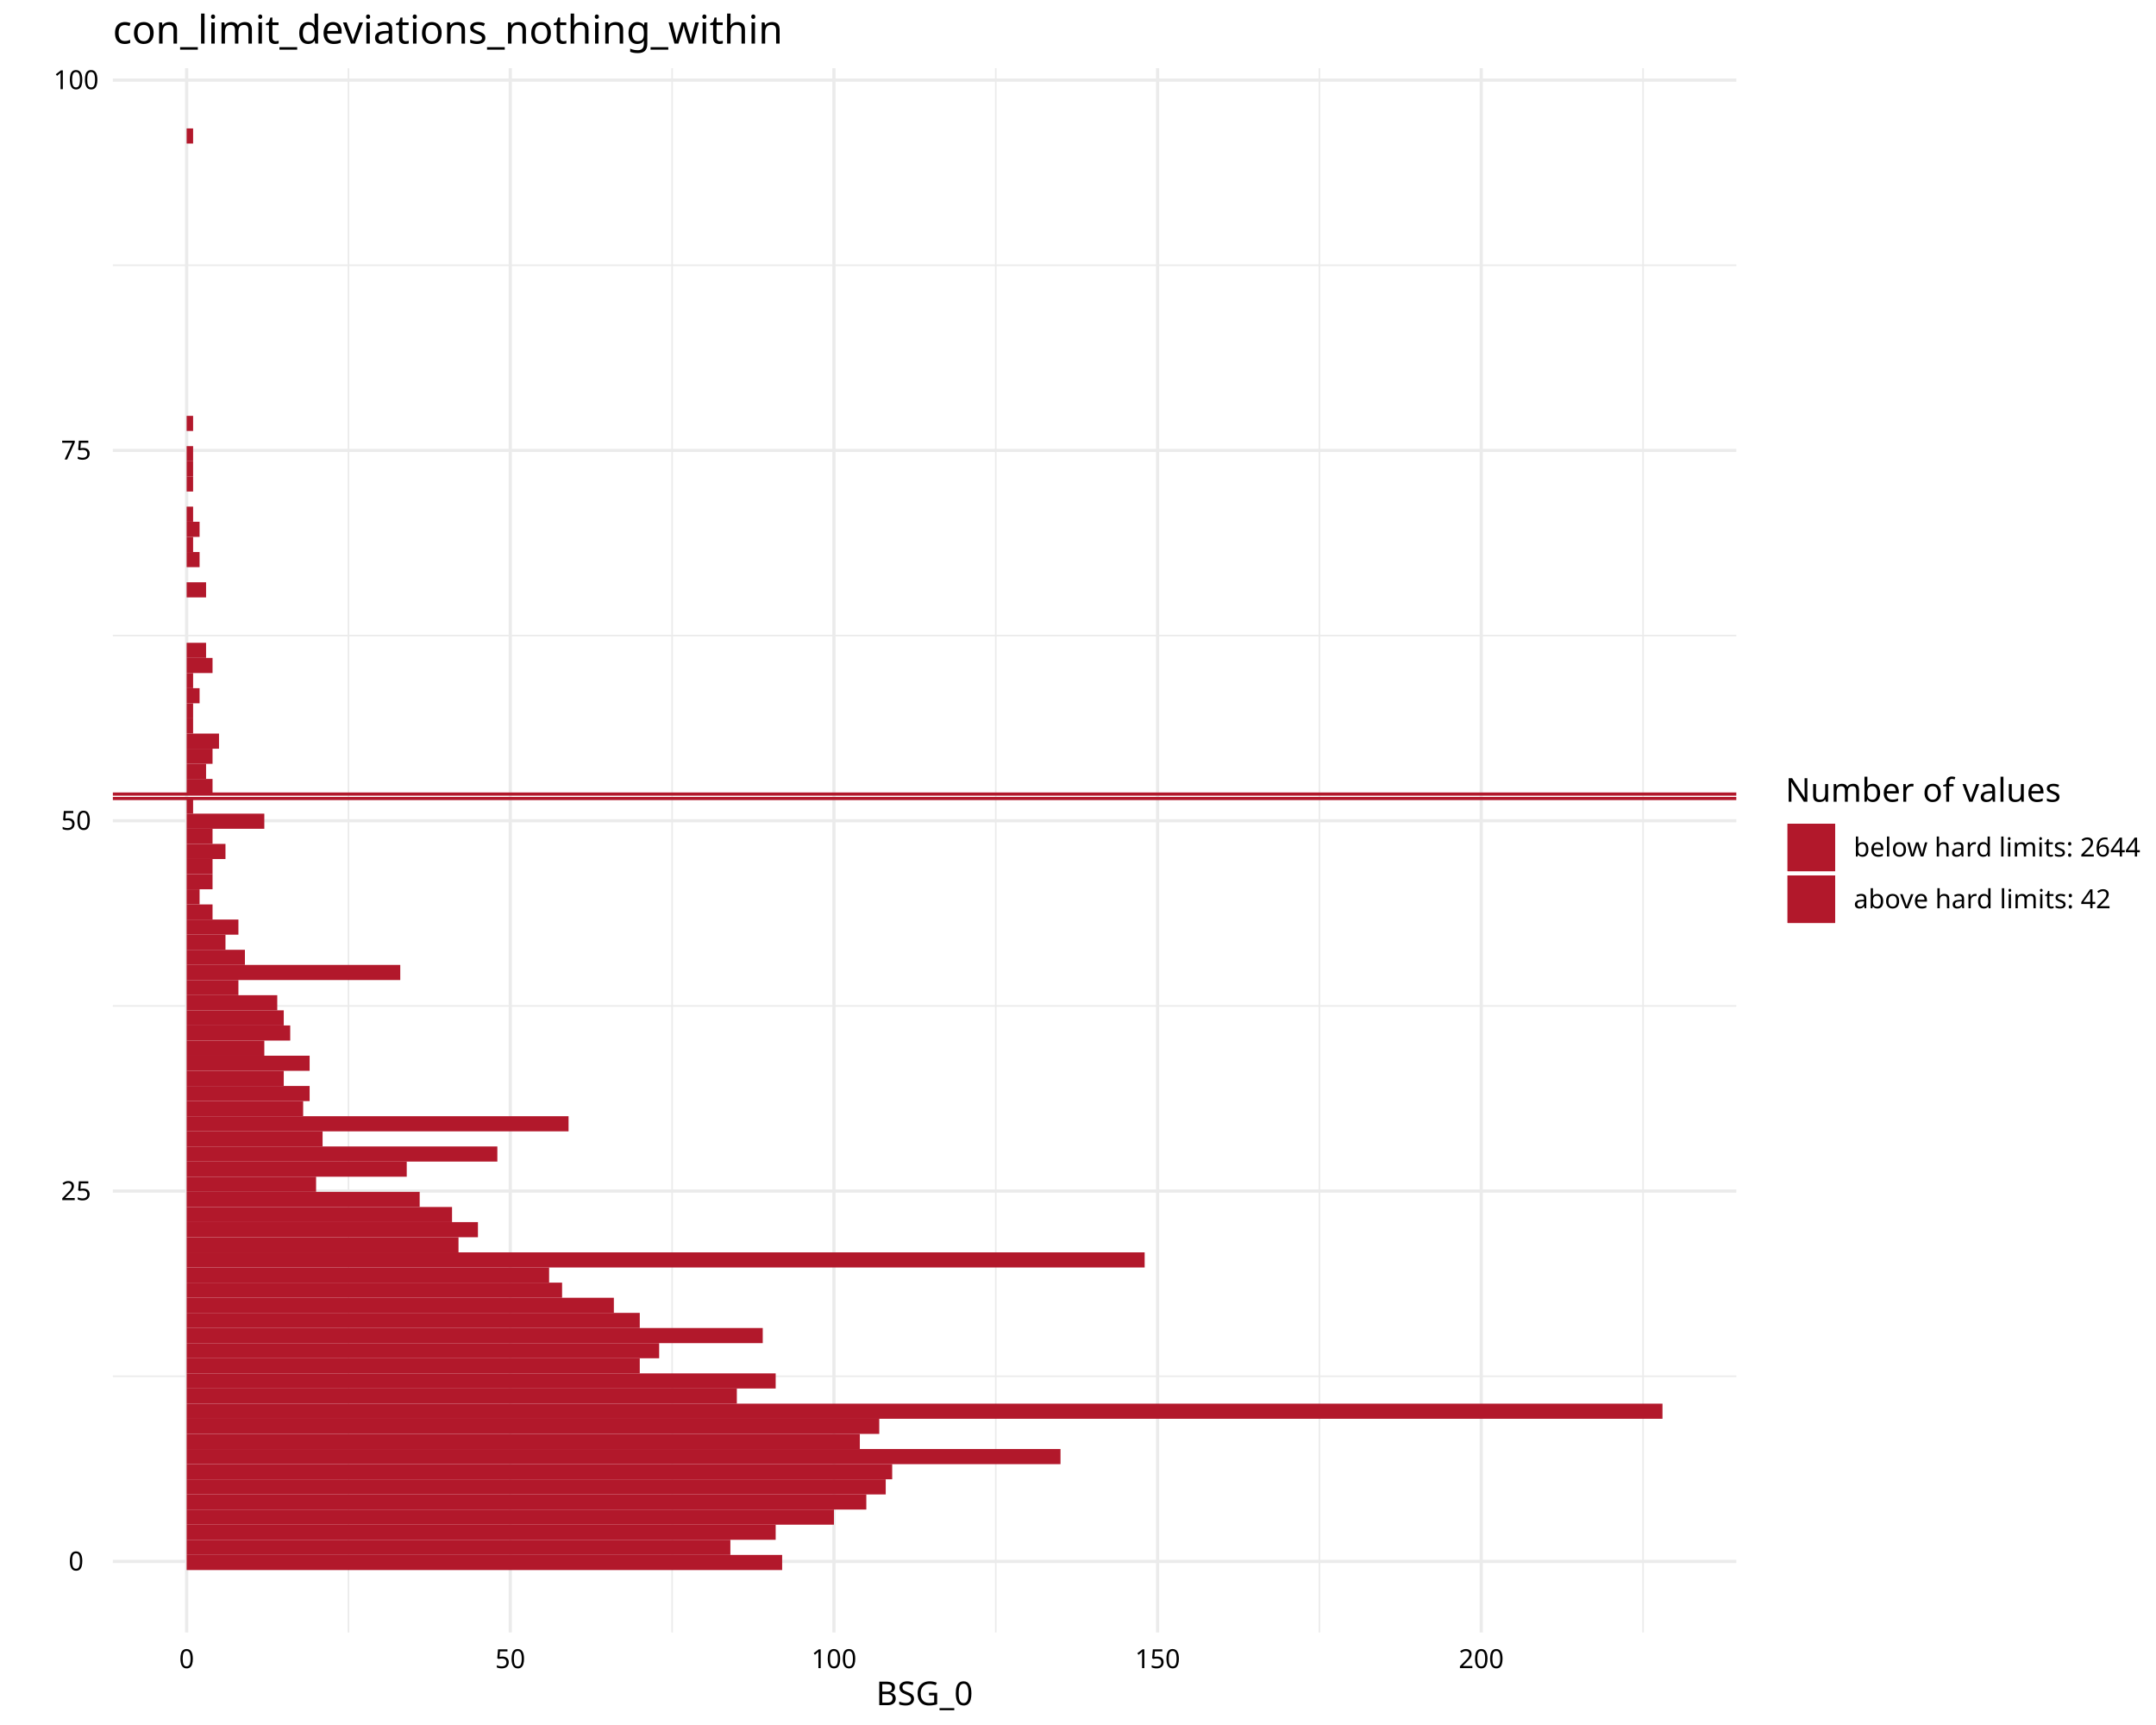
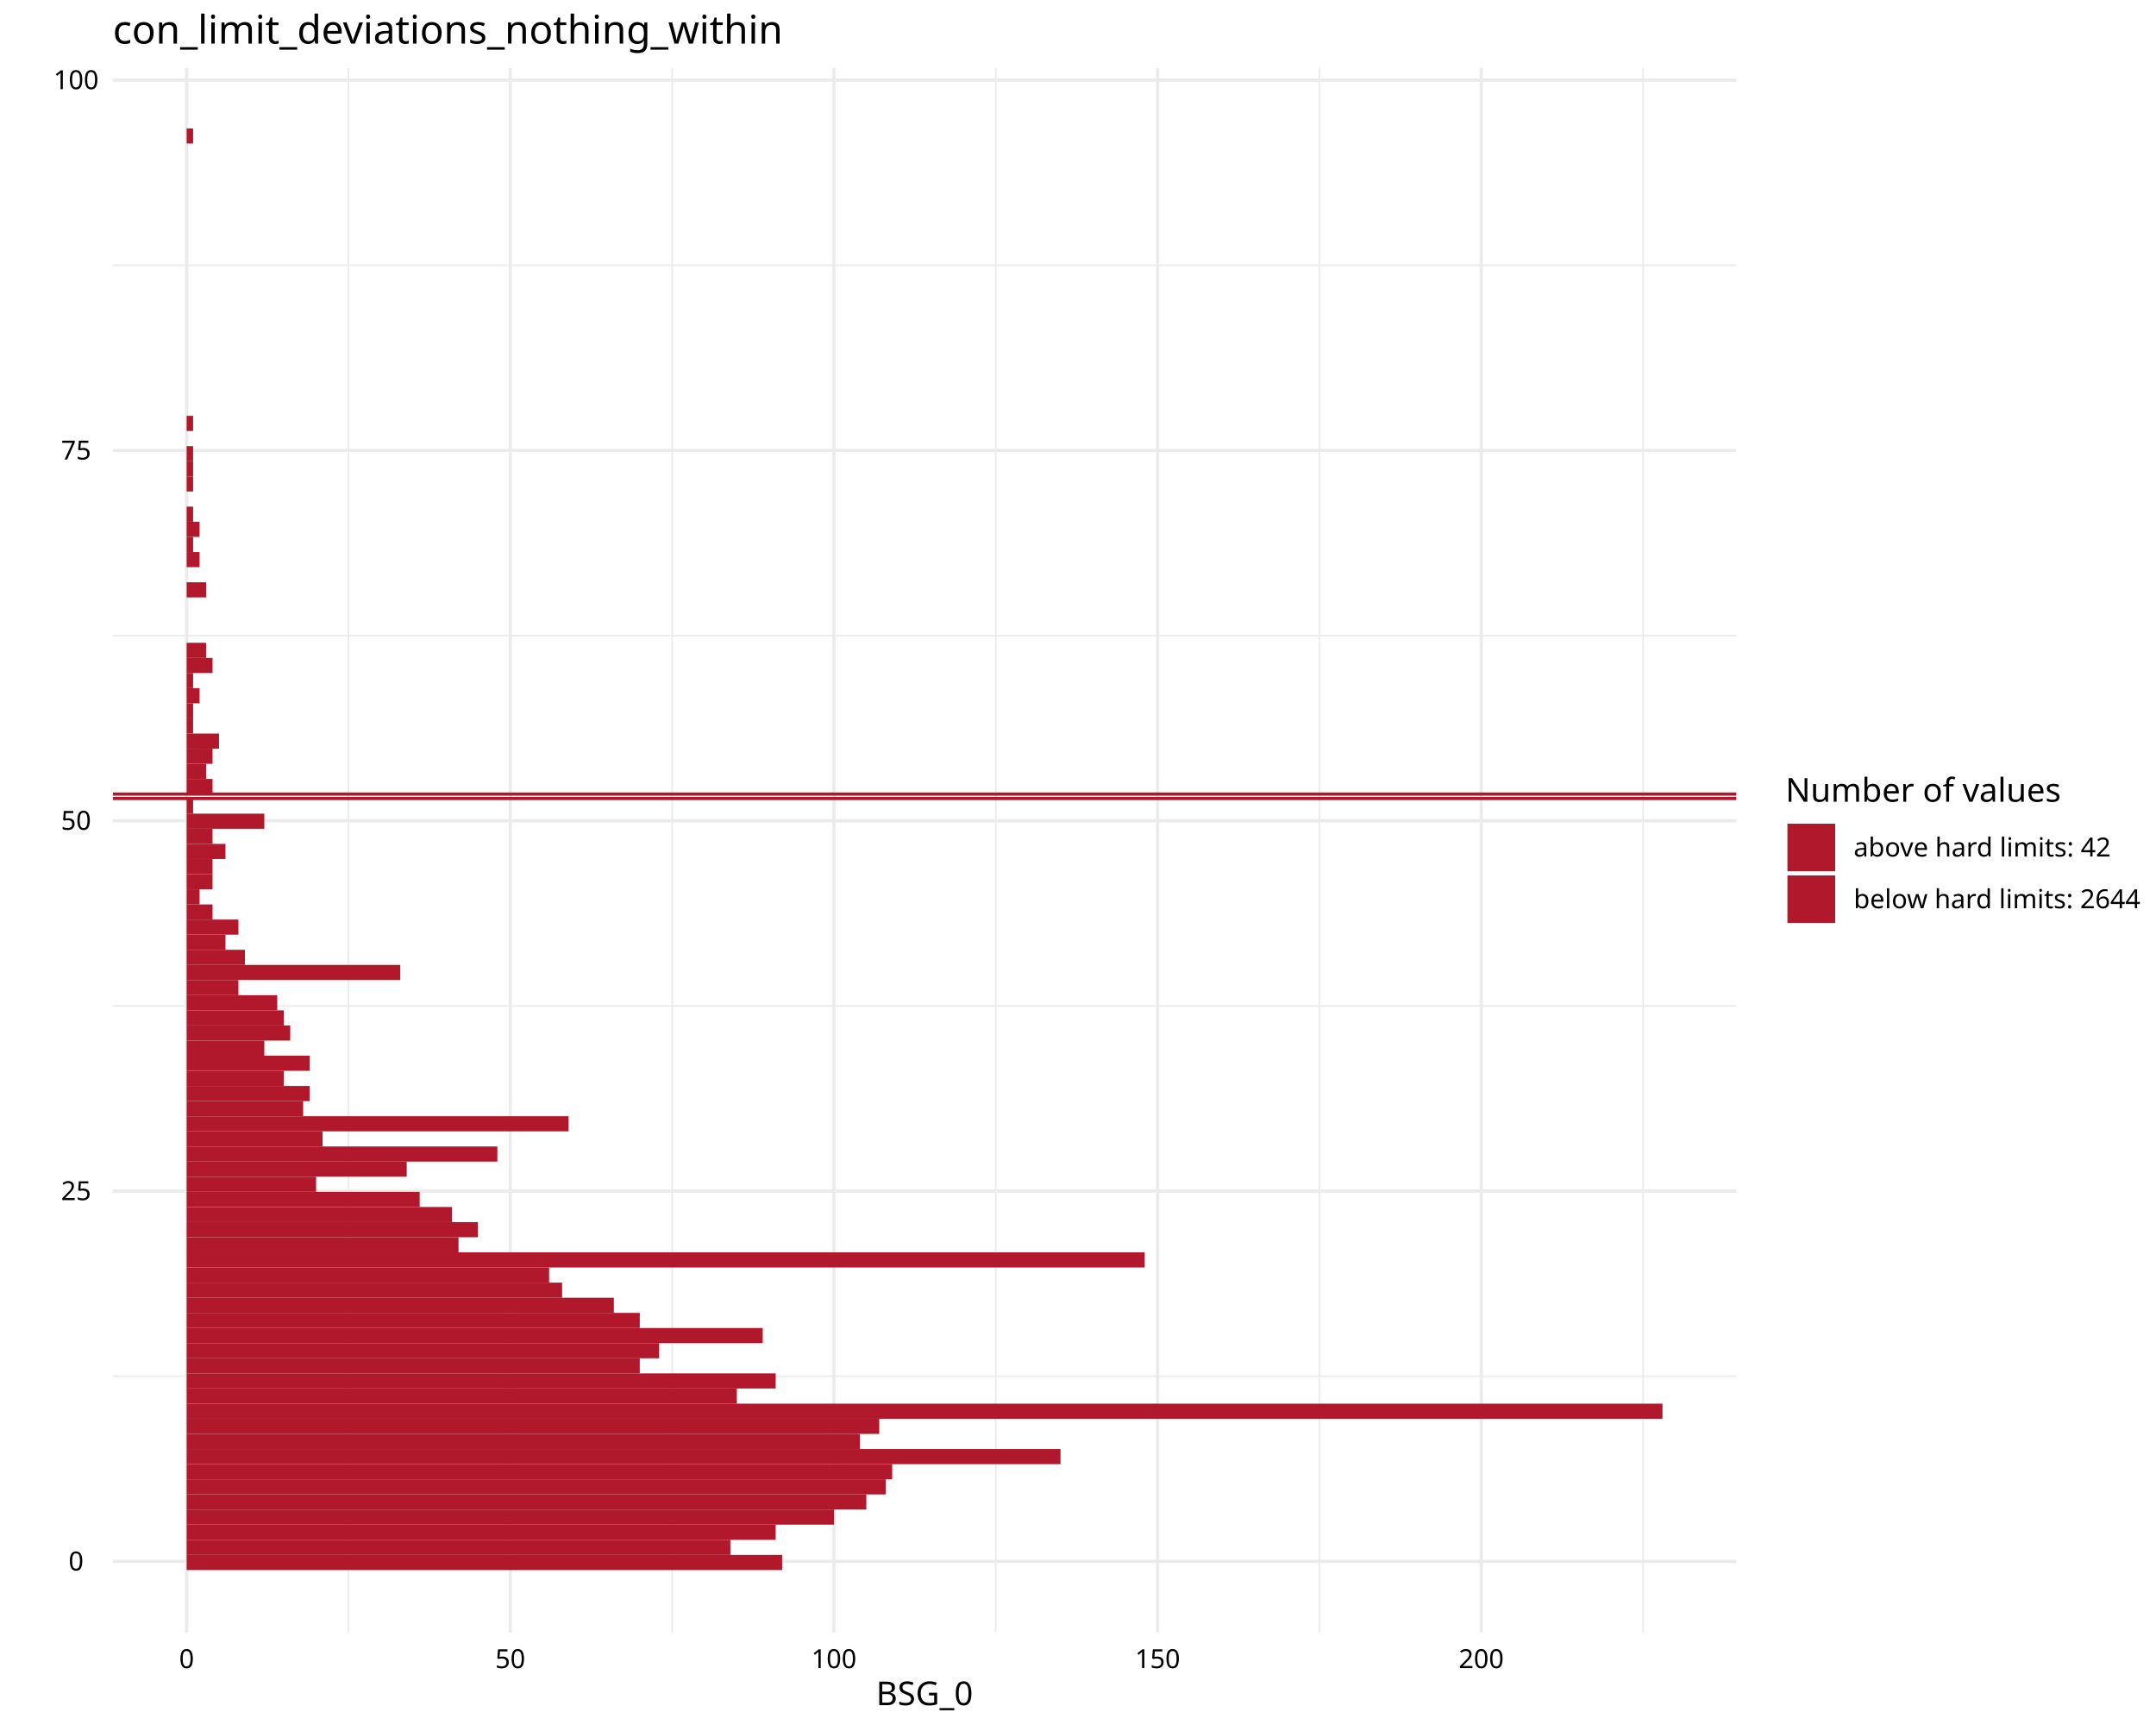
<svg xmlns="http://www.w3.org/2000/svg" class="svglite" data-engine-version="2.0" width="720.00pt" height="576.00pt" viewBox="0 0 720.00 576.00">
  <defs>
    <style type="text/css">
    .svglite line, .svglite polyline, .svglite polygon, .svglite path, .svglite rect, .svglite circle {
      fill: none;
      stroke: #000000;
      stroke-linecap: round;
      stroke-linejoin: round;
      stroke-miterlimit: 10.00;
    }
  </style>
  </defs>
  <rect width="100%" height="100%" style="stroke: none; fill: #FFFFFF;" />
  <defs>
    <clipPath id="cpMC4wMHw3MjAuMDB8MC4wMHw1NzYuMDA=">
      <rect x="0.00" y="0.00" width="720.00" height="576.00" />
    </clipPath>
  </defs>
  <g clip-path="url(#cpMC4wMHw3MjAuMDB8MC4wMHw1NzYuMDA=)">
</g>
  <defs>
    <clipPath id="cpMzcuNjl8NTc5Ljg0fDIyLjc4fDU0NS4xMQ==">
      <rect x="37.69" y="22.78" width="542.15" height="522.33" />
    </clipPath>
  </defs>
  <g clip-path="url(#cpMzcuNjl8NTc5Ljg0fDIyLjc4fDU0NS4xMQ==)">
    <polyline points="37.69,459.54 579.84,459.54 " style="stroke-width: 0.53; stroke: #EBEBEB; stroke-linecap: butt;" />
    <polyline points="37.69,335.88 579.84,335.88 " style="stroke-width: 0.53; stroke: #EBEBEB; stroke-linecap: butt;" />
    <polyline points="37.69,212.23 579.84,212.23 " style="stroke-width: 0.53; stroke: #EBEBEB; stroke-linecap: butt;" />
    <polyline points="37.69,88.57 579.84,88.57 " style="stroke-width: 0.53; stroke: #EBEBEB; stroke-linecap: butt;" />
    <polyline points="116.37,545.11 116.37,22.78 " style="stroke-width: 0.53; stroke: #EBEBEB; stroke-linecap: butt;" />
    <polyline points="224.46,545.11 224.46,22.78 " style="stroke-width: 0.53; stroke: #EBEBEB; stroke-linecap: butt;" />
    <polyline points="332.54,545.11 332.54,22.78 " style="stroke-width: 0.53; stroke: #EBEBEB; stroke-linecap: butt;" />
    <polyline points="440.62,545.11 440.62,22.78 " style="stroke-width: 0.53; stroke: #EBEBEB; stroke-linecap: butt;" />
    <polyline points="548.71,545.11 548.71,22.78 " style="stroke-width: 0.53; stroke: #EBEBEB; stroke-linecap: butt;" />
    <polyline points="37.69,521.37 579.84,521.37 " style="stroke-width: 1.07; stroke: #EBEBEB; stroke-linecap: butt;" />
    <polyline points="37.69,397.71 579.84,397.71 " style="stroke-width: 1.07; stroke: #EBEBEB; stroke-linecap: butt;" />
    <polyline points="37.69,274.06 579.84,274.06 " style="stroke-width: 1.07; stroke: #EBEBEB; stroke-linecap: butt;" />
    <polyline points="37.69,150.40 579.84,150.40 " style="stroke-width: 1.07; stroke: #EBEBEB; stroke-linecap: butt;" />
    <polyline points="37.69,26.74 579.84,26.74 " style="stroke-width: 1.07; stroke: #EBEBEB; stroke-linecap: butt;" />
    <polyline points="62.33,545.11 62.33,22.78 " style="stroke-width: 1.07; stroke: #EBEBEB; stroke-linecap: butt;" />
    <polyline points="170.41,545.11 170.41,22.78 " style="stroke-width: 1.07; stroke: #EBEBEB; stroke-linecap: butt;" />
    <polyline points="278.50,545.11 278.50,22.78 " style="stroke-width: 1.07; stroke: #EBEBEB; stroke-linecap: butt;" />
    <polyline points="386.58,545.11 386.58,22.78 " style="stroke-width: 1.07; stroke: #EBEBEB; stroke-linecap: butt;" />
    <polyline points="494.67,545.11 494.67,22.78 " style="stroke-width: 1.07; stroke: #EBEBEB; stroke-linecap: butt;" />
    <rect x="62.33" y="519.21" width="198.87" height="5.05" style="stroke-width: 1.07; stroke: none; stroke-linecap: butt; stroke-linejoin: miter; fill: #B2182B;" />
    <rect x="62.33" y="514.16" width="181.58" height="5.05" style="stroke-width: 1.07; stroke: none; stroke-linecap: butt; stroke-linejoin: miter; fill: #B2182B;" />
    <rect x="62.33" y="509.11" width="196.71" height="5.05" style="stroke-width: 1.07; stroke: none; stroke-linecap: butt; stroke-linejoin: miter; fill: #B2182B;" />
    <rect x="62.33" y="504.06" width="216.17" height="5.05" style="stroke-width: 1.07; stroke: none; stroke-linecap: butt; stroke-linejoin: miter; fill: #B2182B;" />
    <rect x="62.33" y="499.01" width="226.98" height="5.05" style="stroke-width: 1.07; stroke: none; stroke-linecap: butt; stroke-linejoin: miter; fill: #B2182B;" />
    <rect x="62.33" y="493.96" width="233.46" height="5.05" style="stroke-width: 1.07; stroke: none; stroke-linecap: butt; stroke-linejoin: miter; fill: #B2182B;" />
    <rect x="62.33" y="488.90" width="235.62" height="5.05" style="stroke-width: 1.07; stroke: none; stroke-linecap: butt; stroke-linejoin: miter; fill: #B2182B;" />
    <rect x="62.33" y="483.85" width="291.83" height="5.05" style="stroke-width: 1.07; stroke: none; stroke-linecap: butt; stroke-linejoin: miter; fill: #B2182B;" />
    <rect x="62.33" y="478.80" width="224.81" height="5.05" style="stroke-width: 1.07; stroke: none; stroke-linecap: butt; stroke-linejoin: miter; fill: #B2182B;" />
    <rect x="62.33" y="473.75" width="231.30" height="5.05" style="stroke-width: 1.07; stroke: none; stroke-linecap: butt; stroke-linejoin: miter; fill: #B2182B;" />
    <rect x="62.33" y="468.70" width="492.86" height="5.05" style="stroke-width: 1.07; stroke: none; stroke-linecap: butt; stroke-linejoin: miter; fill: #B2182B;" />
    <rect x="62.33" y="463.65" width="183.74" height="5.05" style="stroke-width: 1.07; stroke: none; stroke-linecap: butt; stroke-linejoin: miter; fill: #B2182B;" />
    <rect x="62.33" y="458.59" width="196.71" height="5.05" style="stroke-width: 1.07; stroke: none; stroke-linecap: butt; stroke-linejoin: miter; fill: #B2182B;" />
    <rect x="62.33" y="453.54" width="151.32" height="5.05" style="stroke-width: 1.07; stroke: none; stroke-linecap: butt; stroke-linejoin: miter; fill: #B2182B;" />
    <rect x="62.33" y="448.49" width="157.80" height="5.05" style="stroke-width: 1.07; stroke: none; stroke-linecap: butt; stroke-linejoin: miter; fill: #B2182B;" />
    <rect x="62.33" y="443.44" width="192.39" height="5.05" style="stroke-width: 1.07; stroke: none; stroke-linecap: butt; stroke-linejoin: miter; fill: #B2182B;" />
    <rect x="62.33" y="438.39" width="151.32" height="5.05" style="stroke-width: 1.07; stroke: none; stroke-linecap: butt; stroke-linejoin: miter; fill: #B2182B;" />
    <rect x="62.33" y="433.34" width="142.67" height="5.05" style="stroke-width: 1.07; stroke: none; stroke-linecap: butt; stroke-linejoin: miter; fill: #B2182B;" />
    <rect x="62.33" y="428.29" width="125.38" height="5.05" style="stroke-width: 1.07; stroke: none; stroke-linecap: butt; stroke-linejoin: miter; fill: #B2182B;" />
    <rect x="62.33" y="423.23" width="121.05" height="5.05" style="stroke-width: 1.07; stroke: none; stroke-linecap: butt; stroke-linejoin: miter; fill: #B2182B;" />
    <rect x="62.33" y="418.18" width="319.93" height="5.05" style="stroke-width: 1.07; stroke: none; stroke-linecap: butt; stroke-linejoin: miter; fill: #B2182B;" />
    <rect x="62.33" y="413.13" width="90.79" height="5.05" style="stroke-width: 1.07; stroke: none; stroke-linecap: butt; stroke-linejoin: miter; fill: #B2182B;" />
    <rect x="62.33" y="408.08" width="97.28" height="5.05" style="stroke-width: 1.07; stroke: none; stroke-linecap: butt; stroke-linejoin: miter; fill: #B2182B;" />
    <rect x="62.33" y="403.03" width="88.63" height="5.05" style="stroke-width: 1.07; stroke: none; stroke-linecap: butt; stroke-linejoin: miter; fill: #B2182B;" />
    <rect x="62.33" y="397.98" width="77.82" height="5.05" style="stroke-width: 1.07; stroke: none; stroke-linecap: butt; stroke-linejoin: miter; fill: #B2182B;" />
    <rect x="62.33" y="392.92" width="43.23" height="5.05" style="stroke-width: 1.07; stroke: none; stroke-linecap: butt; stroke-linejoin: miter; fill: #B2182B;" />
    <rect x="62.33" y="387.87" width="73.50" height="5.05" style="stroke-width: 1.07; stroke: none; stroke-linecap: butt; stroke-linejoin: miter; fill: #B2182B;" />
    <rect x="62.33" y="382.82" width="103.76" height="5.05" style="stroke-width: 1.07; stroke: none; stroke-linecap: butt; stroke-linejoin: miter; fill: #B2182B;" />
    <rect x="62.33" y="377.77" width="45.40" height="5.05" style="stroke-width: 1.07; stroke: none; stroke-linecap: butt; stroke-linejoin: miter; fill: #B2182B;" />
    <rect x="62.33" y="372.72" width="127.54" height="5.05" style="stroke-width: 1.07; stroke: none; stroke-linecap: butt; stroke-linejoin: miter; fill: #B2182B;" />
    <rect x="62.33" y="367.67" width="38.91" height="5.05" style="stroke-width: 1.07; stroke: none; stroke-linecap: butt; stroke-linejoin: miter; fill: #B2182B;" />
    <rect x="62.33" y="362.62" width="41.07" height="5.05" style="stroke-width: 1.07; stroke: none; stroke-linecap: butt; stroke-linejoin: miter; fill: #B2182B;" />
    <rect x="62.33" y="357.56" width="32.43" height="5.05" style="stroke-width: 1.07; stroke: none; stroke-linecap: butt; stroke-linejoin: miter; fill: #B2182B;" />
    <rect x="62.33" y="352.51" width="41.07" height="5.05" style="stroke-width: 1.07; stroke: none; stroke-linecap: butt; stroke-linejoin: miter; fill: #B2182B;" />
    <rect x="62.33" y="347.46" width="25.94" height="5.05" style="stroke-width: 1.07; stroke: none; stroke-linecap: butt; stroke-linejoin: miter; fill: #B2182B;" />
    <rect x="62.33" y="342.41" width="34.59" height="5.05" style="stroke-width: 1.07; stroke: none; stroke-linecap: butt; stroke-linejoin: miter; fill: #B2182B;" />
    <rect x="62.33" y="337.36" width="32.43" height="5.05" style="stroke-width: 1.07; stroke: none; stroke-linecap: butt; stroke-linejoin: miter; fill: #B2182B;" />
    <rect x="62.33" y="332.31" width="30.26" height="5.05" style="stroke-width: 1.07; stroke: none; stroke-linecap: butt; stroke-linejoin: miter; fill: #B2182B;" />
    <rect x="62.33" y="327.25" width="17.29" height="5.05" style="stroke-width: 1.07; stroke: none; stroke-linecap: butt; stroke-linejoin: miter; fill: #B2182B;" />
    <rect x="62.33" y="322.20" width="71.34" height="5.05" style="stroke-width: 1.07; stroke: none; stroke-linecap: butt; stroke-linejoin: miter; fill: #B2182B;" />
    <rect x="62.33" y="317.15" width="19.46" height="5.05" style="stroke-width: 1.07; stroke: none; stroke-linecap: butt; stroke-linejoin: miter; fill: #B2182B;" />
    <rect x="62.33" y="312.10" width="12.97" height="5.05" style="stroke-width: 1.07; stroke: none; stroke-linecap: butt; stroke-linejoin: miter; fill: #B2182B;" />
    <rect x="62.33" y="307.05" width="17.29" height="5.05" style="stroke-width: 1.07; stroke: none; stroke-linecap: butt; stroke-linejoin: miter; fill: #B2182B;" />
    <rect x="62.33" y="302.00" width="8.65" height="5.05" style="stroke-width: 1.07; stroke: none; stroke-linecap: butt; stroke-linejoin: miter; fill: #B2182B;" />
    <rect x="62.33" y="296.95" width="4.32" height="5.05" style="stroke-width: 1.07; stroke: none; stroke-linecap: butt; stroke-linejoin: miter; fill: #B2182B;" />
    <rect x="62.33" y="291.89" width="8.65" height="5.05" style="stroke-width: 1.07; stroke: none; stroke-linecap: butt; stroke-linejoin: miter; fill: #B2182B;" />
    <rect x="62.33" y="286.84" width="8.65" height="5.05" style="stroke-width: 1.07; stroke: none; stroke-linecap: butt; stroke-linejoin: miter; fill: #B2182B;" />
    <rect x="62.33" y="281.79" width="12.97" height="5.05" style="stroke-width: 1.07; stroke: none; stroke-linecap: butt; stroke-linejoin: miter; fill: #B2182B;" />
    <rect x="62.33" y="276.74" width="8.65" height="5.05" style="stroke-width: 1.07; stroke: none; stroke-linecap: butt; stroke-linejoin: miter; fill: #B2182B;" />
    <rect x="62.33" y="271.69" width="25.94" height="5.05" style="stroke-width: 1.07; stroke: none; stroke-linecap: butt; stroke-linejoin: miter; fill: #B2182B;" />
    <rect x="62.33" y="266.64" width="2.16" height="5.05" style="stroke-width: 1.07; stroke: none; stroke-linecap: butt; stroke-linejoin: miter; fill: #B2182B;" />
    <rect x="62.33" y="260.10" width="8.65" height="5.05" style="stroke-width: 1.07; stroke: none; stroke-linecap: butt; stroke-linejoin: miter; fill: #B2182B;" />
    <rect x="62.33" y="255.05" width="6.49" height="5.05" style="stroke-width: 1.07; stroke: none; stroke-linecap: butt; stroke-linejoin: miter; fill: #B2182B;" />
    <rect x="62.33" y="250.00" width="8.65" height="5.05" style="stroke-width: 1.07; stroke: none; stroke-linecap: butt; stroke-linejoin: miter; fill: #B2182B;" />
    <rect x="62.33" y="244.95" width="10.81" height="5.05" style="stroke-width: 1.07; stroke: none; stroke-linecap: butt; stroke-linejoin: miter; fill: #B2182B;" />
    <rect x="62.33" y="239.89" width="2.16" height="5.05" style="stroke-width: 1.07; stroke: none; stroke-linecap: butt; stroke-linejoin: miter; fill: #B2182B;" />
    <rect x="62.33" y="234.84" width="2.16" height="5.05" style="stroke-width: 1.07; stroke: none; stroke-linecap: butt; stroke-linejoin: miter; fill: #B2182B;" />
    <rect x="62.33" y="229.79" width="4.32" height="5.05" style="stroke-width: 1.07; stroke: none; stroke-linecap: butt; stroke-linejoin: miter; fill: #B2182B;" />
    <rect x="62.33" y="224.74" width="2.16" height="5.05" style="stroke-width: 1.07; stroke: none; stroke-linecap: butt; stroke-linejoin: miter; fill: #B2182B;" />
    <rect x="62.33" y="219.69" width="8.65" height="5.05" style="stroke-width: 1.07; stroke: none; stroke-linecap: butt; stroke-linejoin: miter; fill: #B2182B;" />
    <rect x="62.33" y="214.64" width="6.49" height="5.05" style="stroke-width: 1.07; stroke: none; stroke-linecap: butt; stroke-linejoin: miter; fill: #B2182B;" />
    <rect x="62.33" y="209.59" width="0.00" height="5.05" style="stroke-width: 1.07; stroke: none; stroke-linecap: butt; stroke-linejoin: miter; fill: #B2182B;" />
    <rect x="62.33" y="204.53" width="0.00" height="5.05" style="stroke-width: 1.07; stroke: none; stroke-linecap: butt; stroke-linejoin: miter; fill: #B2182B;" />
    <rect x="62.33" y="199.48" width="0.00" height="5.05" style="stroke-width: 1.07; stroke: none; stroke-linecap: butt; stroke-linejoin: miter; fill: #B2182B;" />
    <rect x="62.33" y="194.43" width="6.49" height="5.05" style="stroke-width: 1.07; stroke: none; stroke-linecap: butt; stroke-linejoin: miter; fill: #B2182B;" />
    <rect x="62.33" y="189.38" width="0.00" height="5.05" style="stroke-width: 1.07; stroke: none; stroke-linecap: butt; stroke-linejoin: miter; fill: #B2182B;" />
    <rect x="62.33" y="184.33" width="4.32" height="5.05" style="stroke-width: 1.07; stroke: none; stroke-linecap: butt; stroke-linejoin: miter; fill: #B2182B;" />
    <rect x="62.33" y="179.28" width="2.16" height="5.05" style="stroke-width: 1.07; stroke: none; stroke-linecap: butt; stroke-linejoin: miter; fill: #B2182B;" />
    <rect x="62.33" y="174.22" width="4.32" height="5.05" style="stroke-width: 1.07; stroke: none; stroke-linecap: butt; stroke-linejoin: miter; fill: #B2182B;" />
    <rect x="62.33" y="169.17" width="2.16" height="5.05" style="stroke-width: 1.07; stroke: none; stroke-linecap: butt; stroke-linejoin: miter; fill: #B2182B;" />
    <rect x="62.33" y="164.12" width="0.00" height="5.05" style="stroke-width: 1.07; stroke: none; stroke-linecap: butt; stroke-linejoin: miter; fill: #B2182B;" />
    <rect x="62.33" y="159.07" width="2.16" height="5.05" style="stroke-width: 1.07; stroke: none; stroke-linecap: butt; stroke-linejoin: miter; fill: #B2182B;" />
    <rect x="62.33" y="154.02" width="2.16" height="5.05" style="stroke-width: 1.07; stroke: none; stroke-linecap: butt; stroke-linejoin: miter; fill: #B2182B;" />
    <rect x="62.33" y="148.97" width="2.16" height="5.05" style="stroke-width: 1.07; stroke: none; stroke-linecap: butt; stroke-linejoin: miter; fill: #B2182B;" />
    <rect x="62.33" y="143.92" width="0.00" height="5.05" style="stroke-width: 1.07; stroke: none; stroke-linecap: butt; stroke-linejoin: miter; fill: #B2182B;" />
    <rect x="62.33" y="138.86" width="2.16" height="5.05" style="stroke-width: 1.07; stroke: none; stroke-linecap: butt; stroke-linejoin: miter; fill: #B2182B;" />
    <rect x="62.33" y="133.81" width="0.00" height="5.05" style="stroke-width: 1.07; stroke: none; stroke-linecap: butt; stroke-linejoin: miter; fill: #B2182B;" />
    <rect x="62.33" y="128.76" width="0.00" height="5.05" style="stroke-width: 1.07; stroke: none; stroke-linecap: butt; stroke-linejoin: miter; fill: #B2182B;" />
    <rect x="62.33" y="123.71" width="0.00" height="5.05" style="stroke-width: 1.07; stroke: none; stroke-linecap: butt; stroke-linejoin: miter; fill: #B2182B;" />
    <rect x="62.33" y="118.66" width="0.00" height="5.05" style="stroke-width: 1.07; stroke: none; stroke-linecap: butt; stroke-linejoin: miter; fill: #B2182B;" />
    <rect x="62.33" y="113.61" width="0.00" height="5.05" style="stroke-width: 1.07; stroke: none; stroke-linecap: butt; stroke-linejoin: miter; fill: #B2182B;" />
    <rect x="62.33" y="108.55" width="0.00" height="5.05" style="stroke-width: 1.07; stroke: none; stroke-linecap: butt; stroke-linejoin: miter; fill: #B2182B;" />
    <rect x="62.33" y="103.50" width="0.00" height="5.05" style="stroke-width: 1.07; stroke: none; stroke-linecap: butt; stroke-linejoin: miter; fill: #B2182B;" />
    <rect x="62.33" y="98.45" width="0.00" height="5.05" style="stroke-width: 1.07; stroke: none; stroke-linecap: butt; stroke-linejoin: miter; fill: #B2182B;" />
    <rect x="62.33" y="93.40" width="0.00" height="5.05" style="stroke-width: 1.07; stroke: none; stroke-linecap: butt; stroke-linejoin: miter; fill: #B2182B;" />
    <rect x="62.33" y="88.35" width="0.00" height="5.05" style="stroke-width: 1.07; stroke: none; stroke-linecap: butt; stroke-linejoin: miter; fill: #B2182B;" />
    <rect x="62.33" y="83.30" width="0.00" height="5.05" style="stroke-width: 1.07; stroke: none; stroke-linecap: butt; stroke-linejoin: miter; fill: #B2182B;" />
    <rect x="62.33" y="78.25" width="0.00" height="5.05" style="stroke-width: 1.07; stroke: none; stroke-linecap: butt; stroke-linejoin: miter; fill: #B2182B;" />
    <rect x="62.33" y="73.19" width="0.00" height="5.05" style="stroke-width: 1.07; stroke: none; stroke-linecap: butt; stroke-linejoin: miter; fill: #B2182B;" />
    <rect x="62.33" y="68.14" width="0.00" height="5.05" style="stroke-width: 1.07; stroke: none; stroke-linecap: butt; stroke-linejoin: miter; fill: #B2182B;" />
    <rect x="62.33" y="63.09" width="0.00" height="5.05" style="stroke-width: 1.07; stroke: none; stroke-linecap: butt; stroke-linejoin: miter; fill: #B2182B;" />
    <rect x="62.33" y="58.04" width="0.00" height="5.05" style="stroke-width: 1.07; stroke: none; stroke-linecap: butt; stroke-linejoin: miter; fill: #B2182B;" />
    <rect x="62.33" y="52.99" width="0.00" height="5.05" style="stroke-width: 1.07; stroke: none; stroke-linecap: butt; stroke-linejoin: miter; fill: #B2182B;" />
    <rect x="62.33" y="47.94" width="0.00" height="5.05" style="stroke-width: 1.07; stroke: none; stroke-linecap: butt; stroke-linejoin: miter; fill: #B2182B;" />
    <rect x="62.33" y="42.88" width="2.16" height="5.05" style="stroke-width: 1.07; stroke: none; stroke-linecap: butt; stroke-linejoin: miter; fill: #B2182B;" />
    <line x1="37.69" y1="266.64" x2="579.84" y2="266.64" style="stroke-width: 1.07; stroke: #B2182B; stroke-linecap: butt;" />
    <line x1="37.69" y1="265.15" x2="579.84" y2="265.15" style="stroke-width: 1.07; stroke: #B2182B; stroke-linecap: butt;" />
  </g>
  <g clip-path="url(#cpMC4wMHw3MjAuMDB8MC4wMHw1NzYuMDA=)">
    <text x="25.41" y="524.40" text-anchor="middle" style="font-size: 8.80px; font-family: sans;" textLength="4.89px" lengthAdjust="spacingAndGlyphs">0</text>
    <text x="25.41" y="400.74" text-anchor="middle" style="font-size: 8.80px; font-family: sans;" textLength="9.79px" lengthAdjust="spacingAndGlyphs">25</text>
    <text x="25.41" y="277.08" text-anchor="middle" style="font-size: 8.80px; font-family: sans;" textLength="9.79px" lengthAdjust="spacingAndGlyphs">50</text>
    <text x="25.41" y="153.43" text-anchor="middle" style="font-size: 8.80px; font-family: sans;" textLength="9.79px" lengthAdjust="spacingAndGlyphs">75</text>
    <text x="25.41" y="29.77" text-anchor="middle" style="font-size: 8.80px; font-family: sans;" textLength="14.68px" lengthAdjust="spacingAndGlyphs">100</text>
    <text x="62.33" y="557.01" text-anchor="middle" style="font-size: 8.80px; font-family: sans;" textLength="4.89px" lengthAdjust="spacingAndGlyphs">0</text>
    <text x="170.41" y="557.01" text-anchor="middle" style="font-size: 8.80px; font-family: sans;" textLength="9.79px" lengthAdjust="spacingAndGlyphs">50</text>
    <text x="278.50" y="557.01" text-anchor="middle" style="font-size: 8.80px; font-family: sans;" textLength="14.68px" lengthAdjust="spacingAndGlyphs">100</text>
    <text x="386.58" y="557.01" text-anchor="middle" style="font-size: 8.80px; font-family: sans;" textLength="14.68px" lengthAdjust="spacingAndGlyphs">150</text>
    <text x="494.67" y="557.01" text-anchor="middle" style="font-size: 8.80px; font-family: sans;" textLength="14.68px" lengthAdjust="spacingAndGlyphs">200</text>
    <text x="308.76" y="569.38" text-anchor="middle" style="font-size: 11.00px; font-family: sans;" textLength="35.47px" lengthAdjust="spacingAndGlyphs">BSG_0</text>
    <text x="596.27" y="267.71" style="font-size: 11.00px; font-family: sans;" textLength="86.22px" lengthAdjust="spacingAndGlyphs">Number of values</text>
    <rect x="596.98" y="275.04" width="15.86" height="15.86" style="stroke-width: 1.07; stroke: none; stroke-linecap: butt; stroke-linejoin: miter; fill: #B2182B;" />
    <rect x="596.98" y="275.04" width="15.86" height="15.86" style="stroke-width: 1.07; stroke: none; stroke-linecap: butt; stroke-linejoin: miter; fill: #B2182B;" />
    <rect x="596.98" y="275.04" width="15.86" height="15.86" style="stroke-width: 1.07; stroke: none; stroke-linecap: butt; stroke-linejoin: miter; fill: #B2182B;" />
    <rect x="596.98" y="292.32" width="15.86" height="15.86" style="stroke-width: 1.07; stroke: none; stroke-linecap: butt; stroke-linejoin: miter; fill: #B2182B;" />
    <rect x="596.98" y="292.32" width="15.86" height="15.86" style="stroke-width: 1.07; stroke: none; stroke-linecap: butt; stroke-linejoin: miter; fill: #B2182B;" />
    <rect x="596.98" y="292.32" width="15.86" height="15.86" style="stroke-width: 1.07; stroke: none; stroke-linecap: butt; stroke-linejoin: miter; fill: #B2182B;" />
-     <text x="619.03" y="286.00" style="font-size: 8.80px; font-family: sans;" textLength="90.01px" lengthAdjust="spacingAndGlyphs">below hard limits: 2644</text>
-     <text x="619.03" y="303.28" style="font-size: 8.80px; font-family: sans;" textLength="81.21px" lengthAdjust="spacingAndGlyphs">above hard limits: 42</text>
+     <text x="619.03" y="286.00" style="font-size: 8.80px; font-family: sans;" textLength="81.21px" lengthAdjust="spacingAndGlyphs">above hard limits: 42</text>
+     <text x="619.03" y="303.28" style="font-size: 8.80px; font-family: sans;" textLength="90.01px" lengthAdjust="spacingAndGlyphs">below hard limits: 2644</text>
    <text x="37.69" y="14.56" style="font-size: 13.20px; font-family: sans;" textLength="210.62px" lengthAdjust="spacingAndGlyphs">con_limit_deviations_nothing_within</text>
  </g>
</svg>
